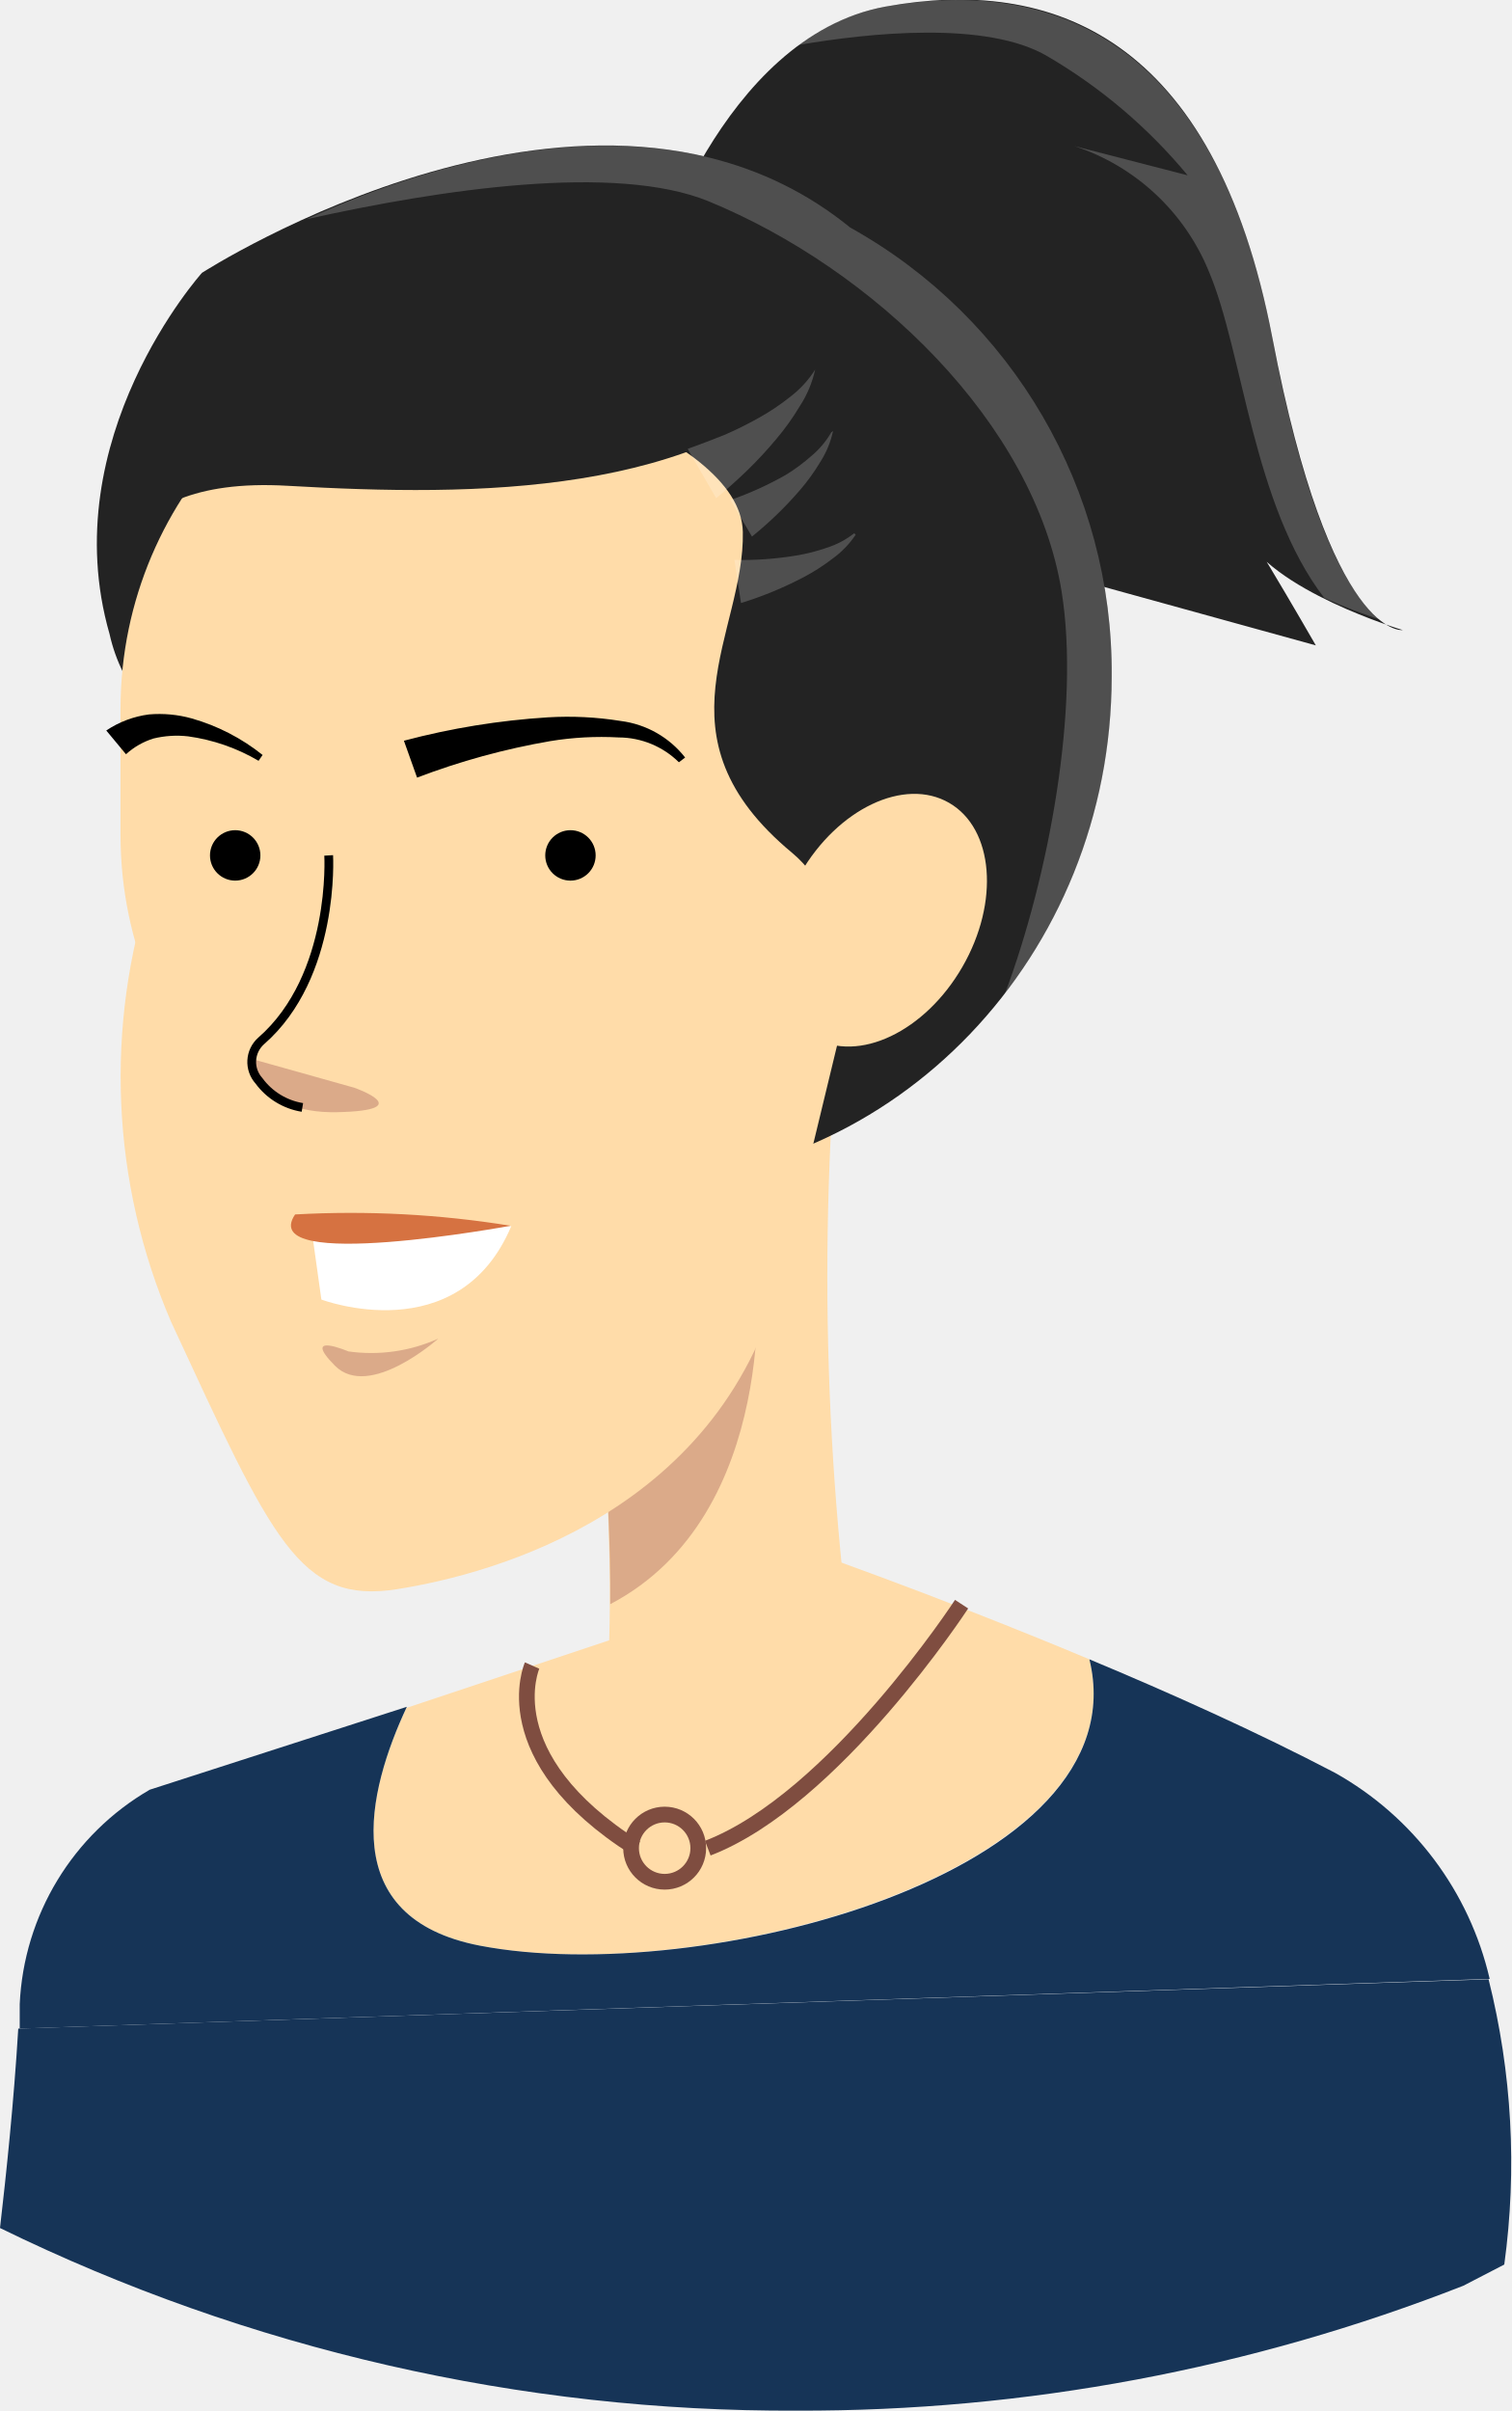
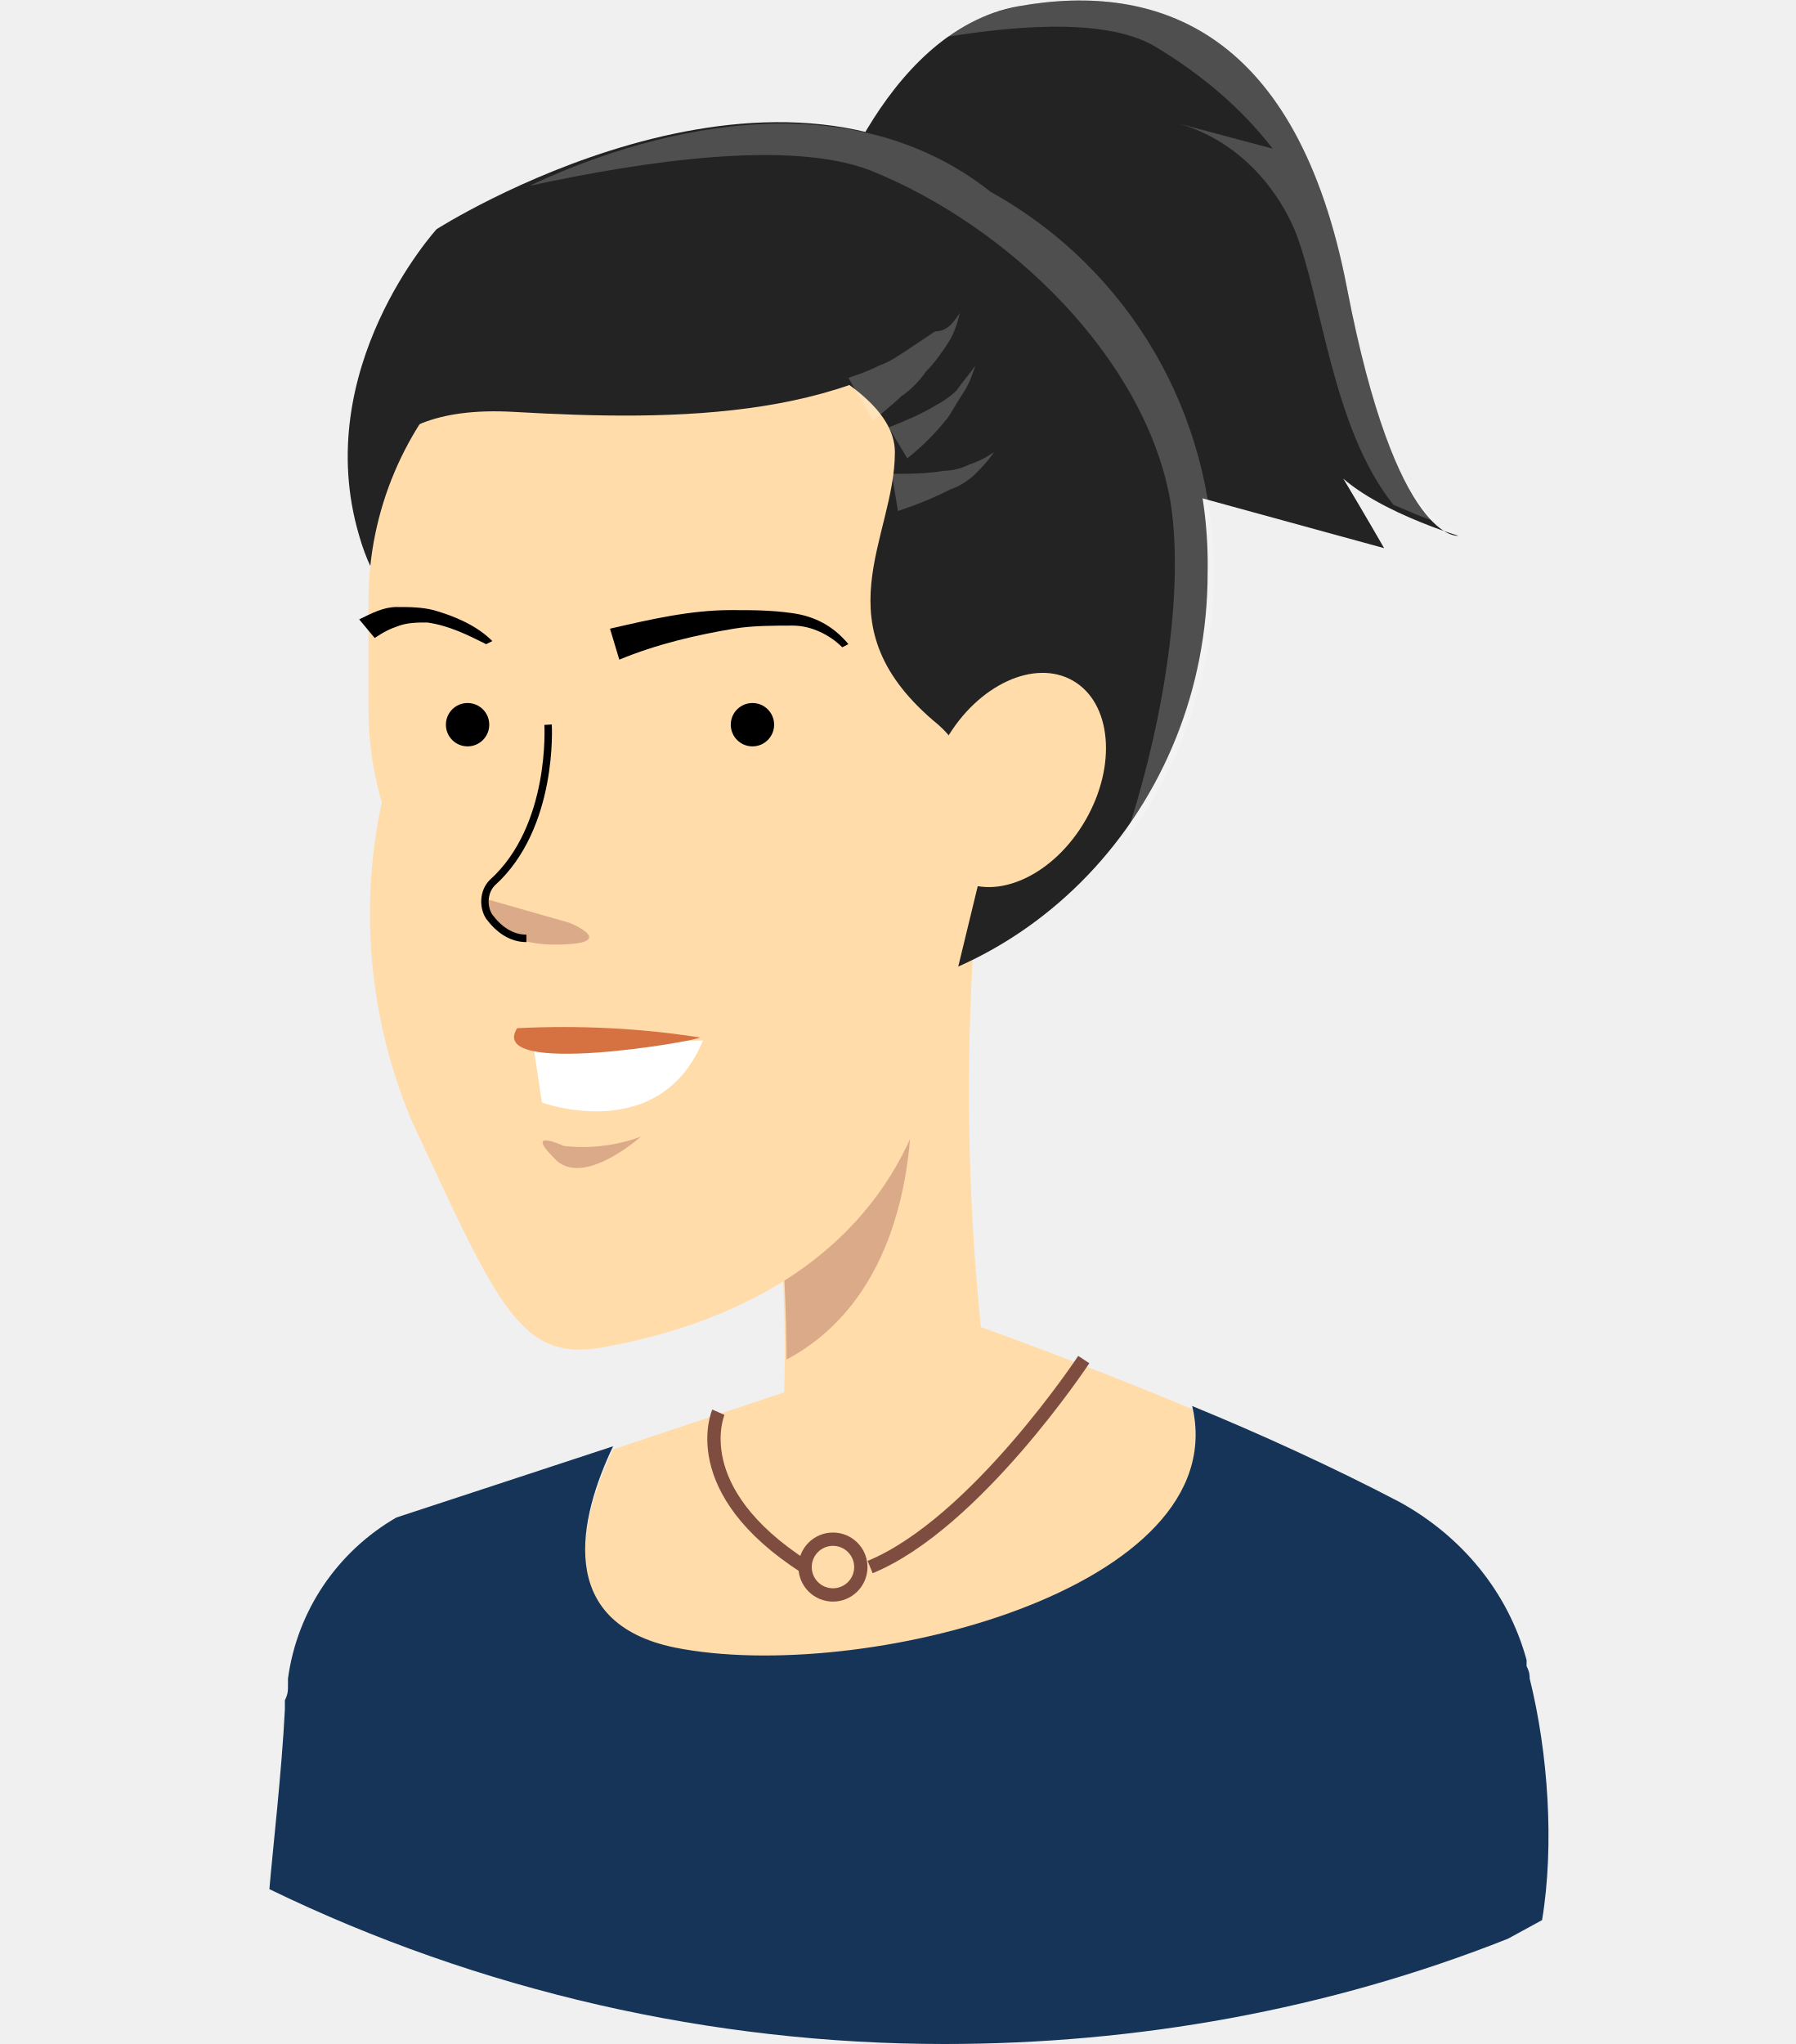
- <svg xmlns="http://www.w3.org/2000/svg" viewBox="0 0 41.38 66.01">
-   <path d="M15.07,27.39s2.86,16.23,1,22.1l7.58-2a79.58,79.58,0,0,1-.64-20.07c1.17-9.61-2.56-9.72-2.56-9.72Z" fill="#ffdca9" />
-   <path d="M16.71,43.92c4.69-2.46,4-9.23,4-9.23L16.5,38.84C16.63,40.56,16.72,42.3,16.71,43.92Z" fill="#dbaa89" />
-   <path d="M17.83,7.49S19.73,1,24.25.18s9,.77,10.59,9.07,3.57,8,3.57,8-3.66-1.09-4.38-2.7,2,3.12,2,3.12l-6.23-1.72Z" fill="#232323" />
-   <path d="M23.28,6.23C16.29.53,5.53,7.47,5.53,7.47S1.46,12,3,17.36a4.61,4.61,0,0,0,1,2,13.51,13.51,0,0,0,13.21,13c7.31,0,13.23-6.2,13.23-13.84A13.93,13.93,0,0,0,23.28,6.23Z" fill="#232323" />
-   <path d="M16.16,33.57H14A10.71,10.71,0,0,1,3.3,22.89V19.38A10.71,10.71,0,0,1,14,8.7h2.19A10.71,10.71,0,0,1,26.84,19.38v3.51c0,2.84-2.73,3.61-4.56,5.53S19.19,33.57,16.16,33.57Z" fill="#ffdca9" />
-   <path d="M4.15,24.18a17,17,0,0,0,.53,12c2.78,6,3.52,7.75,6.19,7.33s9-2.14,10.57-8.76l1.6-6.62L20.7,18.52Z" fill="#ffdca9" />
-   <path d="M3,16.44S2.68,13,7.87,13.3s11.32.28,14.81-3.35S11.29,6.47,11.29,6.47,3,7.89,3,16.44Z" fill="#232323" />
-   <path d="M13.09,10s7.19,1.78,7.25,4.56-2.51,5.59,1.35,8.79c1.62,1.35,1.54,4.12,1.54,4.12s2.73-.74,4-4.7a32.81,32.81,0,0,0,.33-4c.25-2.12-.69-5.84-1.36-7.58a17.65,17.65,0,0,0-4-5.74Z" fill="#232323" />
-   <ellipse cx="24.14" cy="25.2" rx="3.71" ry="2.56" transform="translate(-9.76 33.5) rotate(-60)" fill="#ffdca9" />
-   <path d="M8.4,6c3.69-.82,8.45-1.53,11-.49,4.5,1.85,8.92,6.05,9.67,10.69.51,3.19-.36,7.82-1.55,11a14.18,14.18,0,0,0,2.92-8.68A13.93,13.93,0,0,0,23.28,6.23C18.54,2.37,12.08,4.31,8.4,6Z" fill="#fff" opacity="0.2" />
-   <g opacity="0.2">
-     <path d="M22.32,10.12a3,3,0,0,1-.42,1,6.77,6.77,0,0,1-.66.92,11.1,11.1,0,0,1-.78.84c-.27.26-.56.52-.85.76l-.78-1.35c.33-.12.65-.24,1-.38a10.15,10.15,0,0,0,.93-.46,6.2,6.2,0,0,0,.87-.58A2.86,2.86,0,0,0,22.32,10.12Z" fill="#fff" />
+ <svg xmlns="http://www.w3.org/2000/svg" version="1.1" id="Capa_1" x="0px" y="0px" viewBox="0 0 58 66" style="enable-background:new 0 0 58 66;" xml:space="preserve">
+   <style type="text/css">
+ 	.st0{fill:#FFDCA9;}
+ 	.st1{fill:#DBAA89;}
+ 	.st2{fill:#232323;}
+ 	.st3{opacity:0.2;fill:#FFFFFF;enable-background:new    ;}
+ 	.st4{opacity:0.2;}
+ 	.st5{fill:#FFFFFF;}
+ 	.st6{fill:none;stroke:#000000;stroke-width:0.24;stroke-miterlimit:10;}
+ 	.st7{fill:#D67241;}
+ 	.st8{fill:none;stroke:#7F4D40;stroke-width:0.43;stroke-miterlimit:10;}
+ 	.st9{fill:#163457;}
+ </style>
+   <path class="st0" d="M23.7,27.4c0,0,2.9,16.2,1,22.1l7.6-2c-1.1-6.6-1.3-13.4-0.6-20.1c1.2-9.6-2.6-9.7-2.6-9.7L23.7,27.4z" />
+   <path class="st1" d="M25.4,43.9c4.7-2.5,4-9.2,4-9.2l-4.2,4.2C25.3,40.6,25.4,42.3,25.4,43.9z" />
+   <path class="st2" d="M26.5,7.5c0,0,1.9-6.5,6.4-7.3s9,0.8,10.6,9.1s3.6,8,3.6,8s-3.7-1.1-4.4-2.7s2,3.1,2,3.1l-6.2-1.7L26.5,7.5z" />
+   <path class="st2" d="M31.9,6.2c-7-5.7-17.8,1.2-17.8,1.2s-4.1,4.5-2.5,9.9c0.2,0.7,0.5,1.4,1,2c0.3,7.1,6.1,12.8,13.2,13  c7.3,0,13.2-6.2,13.2-13.8C39.1,13.4,36.4,8.7,31.9,6.2z" />
+   <path class="st0" d="M24.8,33.6h-2.2c-5.9,0-10.7-4.8-10.7-10.7v-3.5c0-5.9,4.8-10.7,10.7-10.7h2.2c5.9,0,10.6,4.8,10.7,10.7v3.5  c0,2.8-2.7,3.6-4.6,5.5C29.1,30.3,27.8,33.6,24.8,33.6z" />
+   <path class="st0" d="M12.8,24.2c-1.3,3.9-1.1,8.2,0.5,12c2.8,6,3.5,7.8,6.2,7.3s9-2.1,10.6-8.8l1.6-6.6l-2.3-9.6L12.8,24.2z" />
+   <path class="st2" d="M11.7,16.4c0,0-0.3-3.4,4.9-3.1s11.3,0.3,14.8-3.3S19.9,6.5,19.9,6.5S11.7,7.9,11.7,16.4z" />
+   <path class="st2" d="M21.7,10c0,0,7.2,1.8,7.2,4.6s-2.5,5.6,1.4,8.8c1.6,1.4,1.5,4.1,1.5,4.1s2.7-0.7,4-4.7c0.2-1.3,0.3-2.7,0.3-4  c0.2-2.1-0.7-5.8-1.4-7.6c-0.9-2.2-2.3-4.1-4-5.7L21.7,10z" />
+   <ellipse transform="matrix(0.5 -0.866 0.866 0.5 -5.4203 40.99)" class="st0" cx="32.8" cy="25.2" rx="3.7" ry="2.6" />
+   <path class="st3" d="M17.1,6c3.7-0.8,8.4-1.5,11-0.5c4.5,1.8,8.9,6.1,9.7,10.7c0.5,3.2-0.4,7.8-1.5,11c1.9-2.5,2.9-5.5,2.9-8.7  c0-5.1-2.7-9.8-7.2-12.3C27.2,2.4,20.7,4.3,17.1,6z" />
+   <g class="st4">
+     <path class="st5" d="M31,10.1c-0.1,0.4-0.2,0.7-0.4,1c-0.2,0.3-0.4,0.6-0.7,0.9c-0.2,0.3-0.5,0.6-0.8,0.8c-0.3,0.3-0.6,0.5-0.9,0.8   l-0.8-1.4c0.3-0.1,0.6-0.2,1-0.4c0.3-0.1,0.6-0.3,0.9-0.5c0.3-0.2,0.6-0.4,0.9-0.6C30.6,10.7,30.8,10.4,31,10.1z" />
  </g>
-   <g opacity="0.2">
-     <path d="M22.81,11.8a2.56,2.56,0,0,1-.35.85,5.49,5.49,0,0,1-.54.75,10,10,0,0,1-1.33,1.29l-.59-1A9.15,9.15,0,0,0,21.52,13a5,5,0,0,0,.69-.51,2.41,2.41,0,0,0,.55-.65Z" fill="#fff" />
+   <g class="st4">
+     <path class="st5" d="M31.5,11.8c-0.1,0.3-0.2,0.6-0.4,0.9c-0.2,0.3-0.3,0.5-0.5,0.8c-0.4,0.5-0.8,0.9-1.3,1.3l-0.6-1   c0.5-0.2,1-0.4,1.5-0.7c0.2-0.1,0.5-0.3,0.7-0.5C31.1,12.3,31.3,12.1,31.5,11.8L31.5,11.8z" />
  </g>
-   <g opacity="0.2">
-     <path d="M23.43,14.64a2.57,2.57,0,0,1-.64.66,5.5,5.5,0,0,1-.78.5,10,10,0,0,1-1.72.71l-.18-1.18a9.14,9.14,0,0,0,1.69-.12,5,5,0,0,0,.83-.21,2.41,2.41,0,0,0,.76-.4Z" fill="#fff" />
+   <g class="st4">
+     <path class="st5" d="M32.1,14.6c-0.2,0.3-0.4,0.5-0.6,0.7c-0.2,0.2-0.5,0.4-0.8,0.5c-0.6,0.3-1.1,0.5-1.7,0.7l-0.2-1.2   c0.6,0,1.1,0,1.7-0.1c0.3,0,0.6-0.1,0.8-0.2C31.6,14.9,31.8,14.8,32.1,14.6L32.1,14.6z" />
  </g>
-   <g opacity="0.2">
-     <path d="M38.41,17.21,37.9,17A.79.79,0,0,0,38.41,17.21Z" fill="#fff" />
-     <path d="M34.84,9.26C33.27,1,28.77-.61,24.25.18a5.66,5.66,0,0,0-2.38,1.05c1.92-.33,5.15-.67,6.81.31A14.45,14.45,0,0,1,32.52,4.8L29.42,4a6,6,0,0,1,3.68,3.43c.94,2.21,1.2,6.39,3.16,8.94A15.1,15.1,0,0,0,37.9,17C37.21,16.59,35.92,15,34.84,9.26Z" fill="#fff" />
+   <g class="st4">
+     <path class="st5" d="M47.1,17.2L46.6,17C46.7,17.1,46.9,17.2,47.1,17.2z" />
+     <path class="st5" d="M43.5,9.3C41.9,1,37.4-0.6,32.9,0.2c-0.9,0.2-1.7,0.5-2.4,1c1.9-0.3,5.1-0.7,6.8,0.3c1.5,0.9,2.8,2,3.8,3.3   L38.1,4c1.7,0.5,3,1.8,3.7,3.4c0.9,2.2,1.2,6.4,3.2,8.9c0.5,0.2,1.1,0.5,1.6,0.6C45.9,16.6,44.6,15,43.5,9.3z" />
  </g>
-   <path d="M11.06,20.28A20.33,20.33,0,0,1,15,19.64a9.12,9.12,0,0,1,2,.1,2.66,2.66,0,0,1,1.76,1l-.17.13a2.36,2.36,0,0,0-1.65-.68,8.64,8.64,0,0,0-1.87.1,19.58,19.58,0,0,0-3.65,1Z" />
-   <path d="M7.08,20.83a5.19,5.19,0,0,0-1.93-.67,2.71,2.71,0,0,0-.95.06,2,2,0,0,0-.75.43L2.91,20a2.73,2.73,0,0,1,1.17-.44,3.31,3.31,0,0,1,1.17.11,5.51,5.51,0,0,1,1.94,1Z" />
-   <circle cx="15.62" cy="23.42" r="0.69" />
-   <circle cx="6.44" cy="23.42" r="0.69" />
-   <path d="M9.7,29.78,6.92,29S7,30.5,9.24,30.45,9.7,29.78,9.7,29.78Z" fill="#dbaa89" />
-   <path d="M9,23.42s.19,3.3-1.85,5.08a.77.77,0,0,0-.06,1.09,1.84,1.84,0,0,0,1.19.73" fill="none" stroke="#000" stroke-miterlimit="10" stroke-width="0.24" />
-   <path d="M8.52,33.58l.28,2S12.55,37,14,33.57Z" fill="#fff" />
-   <path d="M8.08,33.25a27.3,27.3,0,0,1,5.9.31S7,34.85,8.08,33.25Z" fill="#d67241" />
-   <path d="M9.54,37A4.47,4.47,0,0,0,12,36.65s-1.89,1.69-2.83.74S9.54,37,9.54,37Z" fill="#dbaa89" />
-   <path d="M13.14,53.27c6,1.16,18.12-2,16.69-7.84-4.34-1.82-8.06-3.1-8.06-3.1l-4.64,2.43-6,2C10.05,49.06,9.2,52.51,13.14,53.27Z" fill="#ffdca9" />
-   <path d="M26.33,43.92s-3.49,5.35-6.95,6.68" fill="none" stroke="#7f4d40" stroke-miterlimit="10" stroke-width="0.43" />
-   <path d="M14.57,45.6s-1.11,2.5,2.84,5" fill="none" stroke="#7f4d40" stroke-miterlimit="10" stroke-width="0.43" />
-   <circle cx="18.2" cy="50.6" r="0.92" fill="none" stroke="#7f4d40" stroke-miterlimit="10" stroke-width="0.43" />
-   <path d="M36.56,48.54c-2.12-1.11-4.5-2.18-6.73-3.11,1.43,5.87-10.66,9-16.69,7.84-3.94-.76-3.09-4.21-2-6.54L4.1,49A7.16,7.16,0,0,0,.54,54.87q0,.33,0,.67l40.25-1.36A8.72,8.72,0,0,0,36.56,48.54Z" fill="#163457" />
-   <path d="M40.07,62.58,41.19,62a20.61,20.61,0,0,0-.43-7.81L.5,55.54c-.12,2-.33,4-.5,5.46a49.16,49.16,0,0,0,21.83,5A49.59,49.59,0,0,0,40.07,62.58Z" fill="#163457" />
+   <path d="M19.7,20.3c1.3-0.3,2.6-0.6,3.9-0.6c0.7,0,1.3,0,2,0.1c0.7,0.1,1.3,0.4,1.8,1l-0.2,0.1c-0.4-0.4-1-0.7-1.6-0.7  c-0.6,0-1.3,0-1.9,0.1c-1.2,0.2-2.5,0.5-3.7,1L19.7,20.3z" />
+   <path d="M15.7,20.8c-0.6-0.3-1.2-0.6-1.9-0.7c-0.3,0-0.6,0-0.9,0.1c-0.3,0.1-0.5,0.2-0.8,0.4L11.6,20c0.4-0.2,0.8-0.4,1.2-0.4  c0.4,0,0.8,0,1.2,0.1c0.7,0.2,1.4,0.5,1.9,1L15.7,20.8z" />
+   <circle cx="24.3" cy="23.4" r="0.7" />
+   <circle cx="15.1" cy="23.4" r="0.7" />
+   <path class="st1" d="M18.4,29.8L15.6,29c0,0,0.1,1.5,2.3,1.5S18.4,29.8,18.4,29.8z" />
+   <path class="st6" d="M17.7,23.4c0,0,0.2,3.3-1.8,5.1c-0.3,0.3-0.3,0.8-0.1,1.1c0,0,0,0,0,0c0.3,0.4,0.7,0.7,1.2,0.7" />
+   <path class="st5" d="M17.2,33.6l0.3,2c0,0,3.8,1.4,5.2-2L17.2,33.6z" />
+   <path class="st7" d="M16.7,33.2c2-0.1,4,0,5.9,0.3C22.6,33.6,15.7,34.8,16.7,33.2z" />
+   <path class="st1" d="M18.2,37c0.8,0.1,1.7,0,2.5-0.3c0,0-1.9,1.7-2.8,0.7C16.9,36.4,18.2,37,18.2,37z" />
+   <path class="st0" d="M21.8,53.3c6,1.2,18.1-2,16.7-7.8c-4.3-1.8-8.1-3.1-8.1-3.1l-4.6,2.4l-6,2C18.7,49.1,17.9,52.5,21.8,53.3z" />
+   <path class="st8" d="M35,43.9c0,0-3.5,5.3-6.9,6.7" />
+   <path class="st8" d="M23.2,45.6c0,0-1.1,2.5,2.8,5" />
+   <circle class="st8" cx="26.9" cy="50.6" r="0.9" />
+   <path class="st9" d="M49.4,54.2L49.4,54.2c0-0.1,0-0.2-0.1-0.4c0-0.1,0-0.1,0-0.2l0,0c-0.6-2.2-2.1-4-4.1-5.1  c-2.1-1.1-4.5-2.2-6.7-3.1c1.4,5.9-10.7,9-16.7,7.8c-3.9-0.8-3.1-4.2-2-6.5l-7,2.3c-1.9,1.1-3.2,3-3.5,5.2l0,0c0,0,0,0.1,0,0.2  c0,0.2,0,0.3-0.1,0.5c0,0.1,0,0.2,0,0.3c-0.1,2-0.4,4.6-0.5,5.8c6.8,3.3,14.3,5,21.8,5c6.2,0,12.4-1.1,18.2-3.4l1.1-0.6  C50.2,59.6,50,56.6,49.4,54.2z" />
</svg>
